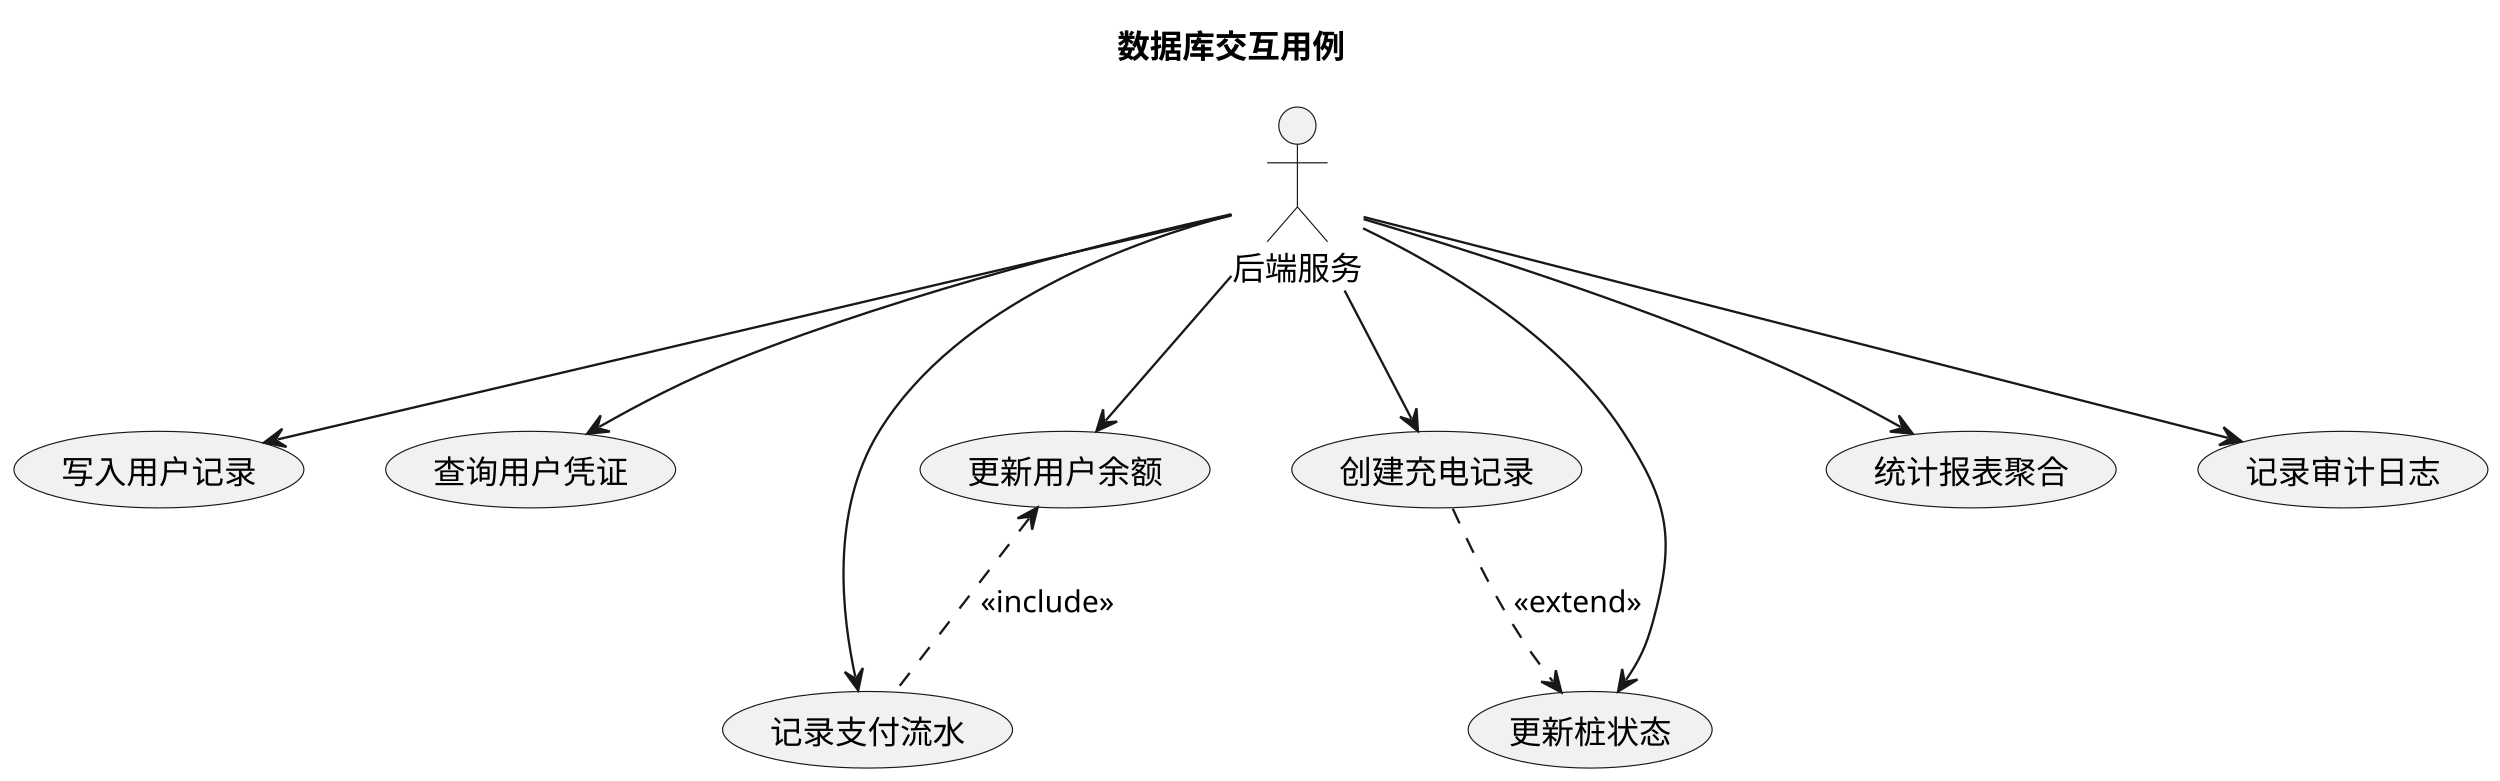
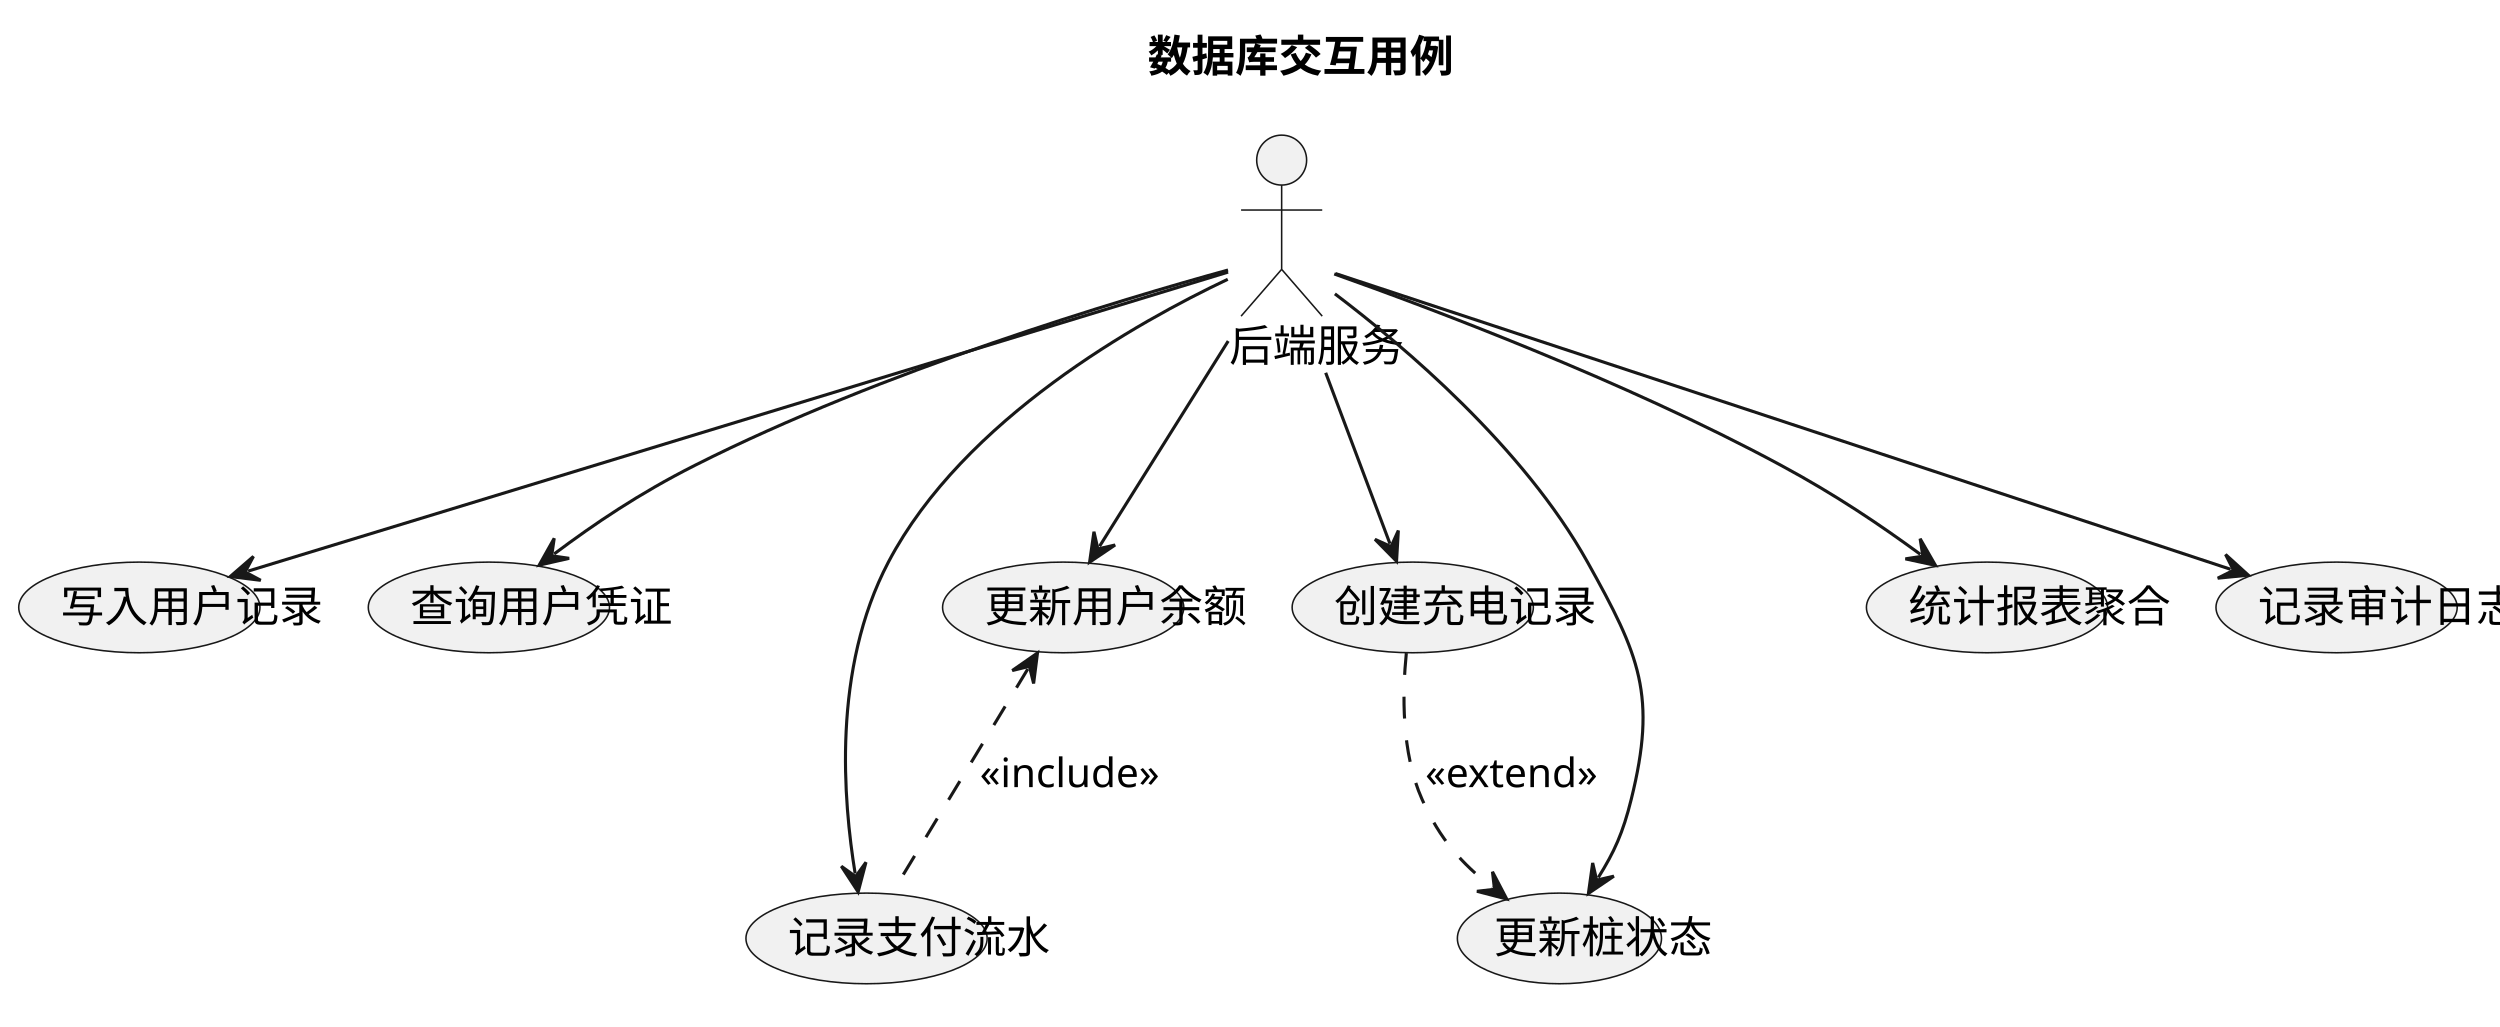
- <svg xmlns="http://www.w3.org/2000/svg" contentStyleType="text/css" data-diagram-type="DESCRIPTION" height="336px" preserveAspectRatio="none" style="width:1076px;height:336px;background:#FFFFFF;" version="1.1" viewBox="0 0 1076 336" width="1076px" zoomAndPan="magnify">
+ <svg xmlns="http://www.w3.org/2000/svg" contentStyleType="text/css" data-diagram-type="DESCRIPTION" height="329px" preserveAspectRatio="none" style="width:801px;height:329px;background:#FFFFFF;" version="1.1" viewBox="0 0 801 329" width="801px" zoomAndPan="magnify">
  <defs />
  <g>
    <g class="title" data-source-line="1">
-       <text fill="#000000" font-family="sans-serif" font-size="14" font-weight="bold" lengthAdjust="spacing" textLength="101.062" x="480.866" y="24.966">数据库交互用例</text>
+       <text fill="#000000" font-family="sans-serif" font-size="14" font-weight="700" lengthAdjust="spacing" textLength="58.81" x="367.739" y="22.995">数据库交互用例</text>
    </g>
-     <g class="entity" data-entity="BE" data-source-line="4" data-uid="ent0002" id="entity_BE">
-       <ellipse cx="558.4" cy="54.068" fill="#F1F1F1" rx="8" ry="8" style="stroke:#181818;stroke-width:0.5;" />
-       <path d="M558.4,62.068 L558.4,89.068 M545.4,70.068 L571.4,70.068 M558.4,89.068 L545.4,104.068 M558.4,89.068 L571.4,104.068" fill="none" style="stroke:#181818;stroke-width:0.5;" />
-       <text fill="#000000" font-family="sans-serif" font-size="14" lengthAdjust="spacing" textLength="56" x="530.4" y="120.534">后端服务</text>
+     <g class="entity" data-qualified-name="BE" data-source-line="4" id="ent0002">
+       <ellipse cx="410.643" cy="51.297" fill="#F1F1F1" rx="8" ry="8" style="stroke:#181818;stroke-width:0.5;" />
+       <path d="M410.643,59.297 L410.643,86.297 M397.643,67.297 L423.643,67.297 M410.643,86.297 L397.643,101.297 M410.643,86.297 L423.643,101.297" fill="none" style="stroke:#181818;stroke-width:0.5;" />
+       <text fill="#000000" font-family="sans-serif" font-size="14" lengthAdjust="spacing" textLength="33.605" x="393.84" y="115.792">后端服务</text>
    </g>
-     <g class="entity" data-entity="UC1" data-source-line="6" data-uid="ent0003" id="entity_UC1">
-       <ellipse cx="68.397" cy="202.121" fill="#F1F1F1" rx="62.397" ry="16.483" style="stroke:#181818;stroke-width:0.5;" />
-       <text fill="#000000" font-family="sans-serif" font-size="14" lengthAdjust="spacing" textLength="84" x="26.397" y="208.155">写入用户记录</text>
+     <g class="entity" data-qualified-name="UC1" data-source-line="6" id="ent0003">
+       <ellipse cx="44.644" cy="194.62" fill="#F1F1F1" rx="38.644" ry="14.524" style="stroke:#181818;stroke-width:0.5;" />
+       <text fill="#000000" font-family="sans-serif" font-size="14" lengthAdjust="spacing" textLength="50.408" x="19.44" y="199.269">写入用户记录</text>
    </g>
-     <g class="entity" data-entity="UC2" data-source-line="7" data-uid="ent0004" id="entity_UC2">
-       <ellipse cx="228.397" cy="202.121" fill="#F1F1F1" rx="62.397" ry="16.483" style="stroke:#181818;stroke-width:0.5;" />
-       <text fill="#000000" font-family="sans-serif" font-size="14" lengthAdjust="spacing" textLength="84" x="186.397" y="208.155">查询用户凭证</text>
+     <g class="entity" data-qualified-name="UC2" data-source-line="7" id="ent0004">
+       <ellipse cx="156.644" cy="194.62" fill="#F1F1F1" rx="38.644" ry="14.524" style="stroke:#181818;stroke-width:0.5;" />
+       <text fill="#000000" font-family="sans-serif" font-size="14" lengthAdjust="spacing" textLength="50.408" x="131.44" y="199.269">查询用户凭证</text>
    </g>
-     <g class="entity" data-entity="UC3" data-source-line="8" data-uid="ent0005" id="entity_UC3">
-       <ellipse cx="373.397" cy="314.091" fill="#F1F1F1" rx="62.397" ry="16.483" style="stroke:#181818;stroke-width:0.5;" />
-       <text fill="#000000" font-family="sans-serif" font-size="14" lengthAdjust="spacing" textLength="84" x="331.397" y="320.125">记录支付流水</text>
+     <g class="entity" data-qualified-name="UC3" data-source-line="8" id="ent0005">
+       <ellipse cx="277.644" cy="300.671" fill="#F1F1F1" rx="38.644" ry="14.524" style="stroke:#181818;stroke-width:0.5;" />
+       <text fill="#000000" font-family="sans-serif" font-size="14" lengthAdjust="spacing" textLength="50.408" x="252.44" y="305.319">记录支付流水</text>
    </g>
-     <g class="entity" data-entity="UC4" data-source-line="9" data-uid="ent0006" id="entity_UC4">
-       <ellipse cx="458.397" cy="202.121" fill="#F1F1F1" rx="62.397" ry="16.483" style="stroke:#181818;stroke-width:0.5;" />
-       <text fill="#000000" font-family="sans-serif" font-size="14" lengthAdjust="spacing" textLength="84" x="416.397" y="208.155">更新用户余额</text>
+     <g class="entity" data-qualified-name="UC4" data-source-line="9" id="ent0006">
+       <ellipse cx="340.644" cy="194.62" fill="#F1F1F1" rx="38.644" ry="14.524" style="stroke:#181818;stroke-width:0.5;" />
+       <text fill="#000000" font-family="sans-serif" font-size="14" lengthAdjust="spacing" textLength="50.408" x="315.44" y="199.269">更新用户余额</text>
    </g>
-     <g class="entity" data-entity="UC5" data-source-line="10" data-uid="ent0007" id="entity_UC5">
-       <ellipse cx="618.397" cy="202.121" fill="#F1F1F1" rx="62.397" ry="16.483" style="stroke:#181818;stroke-width:0.5;" />
-       <text fill="#000000" font-family="sans-serif" font-size="14" lengthAdjust="spacing" textLength="84" x="576.397" y="208.155">创建充电记录</text>
+     <g class="entity" data-qualified-name="UC5" data-source-line="10" id="ent0007">
+       <ellipse cx="452.644" cy="194.62" fill="#F1F1F1" rx="38.644" ry="14.524" style="stroke:#181818;stroke-width:0.5;" />
+       <text fill="#000000" font-family="sans-serif" font-size="14" lengthAdjust="spacing" textLength="50.408" x="427.44" y="199.269">创建充电记录</text>
    </g>
-     <g class="entity" data-entity="UC6" data-source-line="11" data-uid="ent0008" id="entity_UC6">
-       <ellipse cx="684.398" cy="314.091" fill="#F1F1F1" rx="52.498" ry="16.483" style="stroke:#181818;stroke-width:0.5;" />
-       <text fill="#000000" font-family="sans-serif" font-size="14" lengthAdjust="spacing" textLength="70" x="649.398" y="320.125">更新桩状态</text>
+     <g class="entity" data-qualified-name="UC6" data-source-line="11" id="ent0008">
+       <ellipse cx="499.643" cy="300.671" fill="#F1F1F1" rx="32.703" ry="14.524" style="stroke:#181818;stroke-width:0.5;" />
+       <text fill="#000000" font-family="sans-serif" font-size="14" lengthAdjust="spacing" textLength="42.007" x="478.64" y="305.319">更新桩状态</text>
    </g>
-     <g class="entity" data-entity="UC7" data-source-line="12" data-uid="ent0009" id="entity_UC7">
-       <ellipse cx="848.397" cy="202.121" fill="#F1F1F1" rx="62.397" ry="16.483" style="stroke:#181818;stroke-width:0.5;" />
-       <text fill="#000000" font-family="sans-serif" font-size="14" lengthAdjust="spacing" textLength="84" x="806.397" y="208.155">统计报表聚合</text>
+     <g class="entity" data-qualified-name="UC7" data-source-line="12" id="ent0009">
+       <ellipse cx="636.644" cy="194.62" fill="#F1F1F1" rx="38.644" ry="14.524" style="stroke:#181818;stroke-width:0.5;" />
+       <text fill="#000000" font-family="sans-serif" font-size="14" lengthAdjust="spacing" textLength="50.408" x="611.44" y="199.269">统计报表聚合</text>
    </g>
-     <g class="entity" data-entity="UC8" data-source-line="13" data-uid="ent0010" id="entity_UC8">
-       <ellipse cx="1008.397" cy="202.121" fill="#F1F1F1" rx="62.397" ry="16.483" style="stroke:#181818;stroke-width:0.5;" />
-       <text fill="#000000" font-family="sans-serif" font-size="14" lengthAdjust="spacing" textLength="84" x="966.397" y="208.155">记录审计日志</text>
+     <g class="entity" data-qualified-name="UC8" data-source-line="13" id="ent0010">
+       <ellipse cx="748.644" cy="194.62" fill="#F1F1F1" rx="38.644" ry="14.524" style="stroke:#181818;stroke-width:0.5;" />
+       <text fill="#000000" font-family="sans-serif" font-size="14" lengthAdjust="spacing" textLength="50.408" x="723.44" y="199.269">记录审计日志</text>
    </g>
-     <g class="link" data-entity-1="BE" data-entity-2="UC1" data-source-line="15" data-uid="lnk11" id="link_BE_UC1">
-       <path d="M529.93,92.778 C448.34,111.938 218.921,165.787 119.471,189.127" fill="none" id="BE-to-UC1" style="stroke:#181818;stroke-width:1;" />
-       <polygon fill="#181818" points="113.63,190.498,123.306,192.336,118.498,189.356,121.478,184.547,113.63,190.498" style="stroke:#181818;stroke-width:1;" />
+     <g class="link" data-entity-1="ent0002" data-entity-2="ent0003" data-link-type="dependency" data-source-line="15" id="lnk11">
+       <path d="M393.48,87.177 C335.54,104.857 152.439,160.726 79.499,182.976" fill="none" id="BE-to-UC1" style="stroke:#181818;stroke-width:1;" />
+       <polygon fill="#181818" points="73.76,184.727,83.535,185.927,78.542,183.268,81.201,178.275,73.76,184.727" style="stroke:#181818;stroke-width:1;" />
    </g>
-     <g class="link" data-entity-1="BE" data-entity-2="UC2" data-source-line="16" data-uid="lnk12" id="link_BE_UC2">
-       <path d="M529.95,92.198 C484.22,102.448 391.95,124.928 317.4,154.638 C294.73,163.668 275.446,173.763 257.906,183.733" fill="none" id="BE-to-UC2" style="stroke:#181818;stroke-width:1;" />
-       <polygon fill="#181818" points="252.69,186.698,262.491,185.728,257.037,184.227,258.538,178.773,252.69,186.698" style="stroke:#181818;stroke-width:1;" />
+     <g class="link" data-entity-1="ent0002" data-entity-2="ent0004" data-link-type="dependency" data-source-line="16" id="lnk12">
+       <path d="M393.46,86.517 C359.67,95.827 282.64,118.747 222.64,149.097 C204.64,158.197 190.508,167.807 177.558,177.477" fill="none" id="BE-to-UC2" style="stroke:#181818;stroke-width:1;" />
+       <polygon fill="#181818" points="172.75,181.067,182.355,178.887,176.756,178.075,177.568,172.477,172.75,181.067" style="stroke:#181818;stroke-width:1;" />
    </g>
-     <g class="link" data-entity-1="BE" data-entity-2="UC3" data-source-line="17" data-uid="lnk13" id="link_BE_UC3">
-       <path d="M530.18,92.468 C488.67,103.488 412.41,130.468 378.4,185.638 C356.9,220.508 362.596,265.673 368.116,291.293" fill="none" id="BE-to-UC3" style="stroke:#181818;stroke-width:1;" />
-       <polygon fill="#181818" points="369.38,297.158,371.395,287.517,368.327,292.27,363.574,289.202,369.38,297.158" style="stroke:#181818;stroke-width:1;" />
+     <g class="link" data-entity-1="ent0002" data-entity-2="ent0005" data-link-type="dependency" data-source-line="17" id="lnk13">
+       <path d="M393.37,89.487 C364.88,102.977 308.76,134.187 284.64,180.097 C266.56,214.517 270.198,256.524 273.988,279.864" fill="none" id="BE-to-UC3" style="stroke:#181818;stroke-width:1;" />
+       <polygon fill="#181818" points="274.95,285.787,277.456,276.262,274.149,280.851,269.559,277.544,274.95,285.787" style="stroke:#181818;stroke-width:1;" />
    </g>
-     <g class="link" data-entity-1="BE" data-entity-2="UC4" data-source-line="18" data-uid="lnk14" id="link_BE_UC4">
-       <path d="M530.01,118.758 C510.95,140.668 490.645,164.018 475.825,181.078" fill="none" id="BE-to-UC4" style="stroke:#181818;stroke-width:1;" />
-       <polygon fill="#181818" points="471.89,185.608,480.812,181.437,475.169,181.833,474.772,176.19,471.89,185.608" style="stroke:#181818;stroke-width:1;" />
+     <g class="link" data-entity-1="ent0002" data-entity-2="ent0006" data-link-type="dependency" data-source-line="18" id="lnk14">
+       <path d="M393.52,109.267 C379.43,131.737 363.256,157.543 352.296,175.033" fill="none" id="BE-to-UC4" style="stroke:#181818;stroke-width:1;" />
+       <polygon fill="#181818" points="349.11,180.117,357.279,174.614,351.765,175.88,350.5,170.367,349.11,180.117" style="stroke:#181818;stroke-width:1;" />
    </g>
-     <g class="link" data-entity-1="BE" data-entity-2="UC5" data-source-line="19" data-uid="lnk15" id="link_BE_UC5">
-       <path d="M578.71,125.038 C589.52,145.768 599.433,164.779 607.504,180.239" fill="none" id="BE-to-UC5" style="stroke:#181818;stroke-width:1;" />
-       <polygon fill="#181818" points="610.28,185.558,609.661,175.728,607.966,181.125,602.569,179.43,610.28,185.558" style="stroke:#181818;stroke-width:1;" />
+     <g class="link" data-entity-1="ent0002" data-entity-2="ent0007" data-link-type="dependency" data-source-line="19" id="lnk15">
+       <path d="M424.75,119.437 C432.56,140.227 439.698,159.201 445.338,174.201" fill="none" id="BE-to-UC5" style="stroke:#181818;stroke-width:1;" />
+       <polygon fill="#181818" points="447.45,179.817,448.027,169.985,445.69,175.137,440.538,172.8,447.45,179.817" style="stroke:#181818;stroke-width:1;" />
    </g>
-     <g class="link" data-entity-1="BE" data-entity-2="UC6" data-source-line="20" data-uid="lnk16" id="link_BE_UC6">
-       <path d="M586.66,98.288 C618.97,113.748 670.94,143.548 698.4,185.638 C718.55,216.528 721.16,232.028 711.4,267.598 C708.43,278.408 705.552,284.289 699.802,292.679" fill="none" id="BE-to-UC6" style="stroke:#181818;stroke-width:1;" />
-       <polygon fill="#181818" points="696.41,297.628,704.797,292.465,699.237,293.504,698.198,287.943,696.41,297.628" style="stroke:#181818;stroke-width:1;" />
+     <g class="link" data-entity-1="ent0002" data-entity-2="ent0008" data-link-type="dependency" data-source-line="20" id="lnk16">
+       <path d="M427.7,94.147 C449.86,110.937 488.12,143.287 508.64,180.097 C525.38,210.107 530.92,222.787 522.64,256.137 C519.97,266.927 517.252,272.884 512.102,281.154" fill="none" id="BE-to-UC6" style="stroke:#181818;stroke-width:1;" />
+       <polygon fill="#181818" points="508.93,286.247,517.083,280.722,511.573,282.003,510.292,276.493,508.93,286.247" style="stroke:#181818;stroke-width:1;" />
    </g>
-     <g class="link" data-entity-1="BE" data-entity-2="UC7" data-source-line="21" data-uid="lnk17" id="link_BE_UC7">
-       <path d="M586.87,94.308 C626.29,106.008 699.42,128.928 759.4,154.638 C781.51,164.118 800.396,173.962 817.946,183.722" fill="none" id="BE-to-UC7" style="stroke:#181818;stroke-width:1;" />
-       <polygon fill="#181818" points="823.19,186.638,817.269,178.768,818.82,184.208,813.38,185.76,823.19,186.638" style="stroke:#181818;stroke-width:1;" />
+     <g class="link" data-entity-1="ent0002" data-entity-2="ent0009" data-link-type="dependency" data-source-line="21" id="lnk17">
+       <path d="M427.49,87.777 C457.22,98.327 520.55,122.027 570.64,149.097 C588.28,158.617 602.264,168.099 615.274,177.599" fill="none" id="BE-to-UC7" style="stroke:#181818;stroke-width:1;" />
+       <polygon fill="#181818" points="620.12,181.137,615.21,172.599,616.082,178.188,610.493,179.06,620.12,181.137" style="stroke:#181818;stroke-width:1;" />
    </g>
-     <g class="link" data-entity-1="BE" data-entity-2="UC8" data-source-line="22" data-uid="lnk18" id="link_BE_UC8">
-       <path d="M586.89,93.388 C663.3,112.918 867.357,165.072 958.917,188.472" fill="none" id="BE-to-UC8" style="stroke:#181818;stroke-width:1;" />
-       <polygon fill="#181818" points="964.73,189.958,957.001,183.854,959.886,188.72,955.02,191.605,964.73,189.958" style="stroke:#181818;stroke-width:1;" />
+     <g class="link" data-entity-1="ent0002" data-entity-2="ent0010" data-link-type="dependency" data-source-line="22" id="lnk18">
+       <path d="M427.87,87.637 C482.56,105.707 646.913,160.004 714.663,182.394" fill="none" id="BE-to-UC8" style="stroke:#181818;stroke-width:1;" />
+       <polygon fill="#181818" points="720.36,184.277,713.07,177.655,715.612,182.708,710.559,185.251,720.36,184.277" style="stroke:#181818;stroke-width:1;" />
    </g>
-     <g class="link" data-entity-1="UC4" data-entity-2="UC3" data-source-line="24" data-uid="lnk19" id="link_UC4_UC3">
-       <path d="M442.91,223.155 C426.76,244.045 401.63,276.558 385.39,297.568" fill="none" id="UC4-backto-UC3" style="stroke:#181818;stroke-width:1;stroke-dasharray:7,7;" />
-       <polygon fill="#181818" points="446.58,218.408,437.911,223.082,443.522,222.364,444.24,227.975,446.58,218.408" style="stroke:#181818;stroke-width:1;" />
-       <text fill="#000000" font-family="sans-serif" font-size="13" lengthAdjust="spacing" textLength="57.577" x="421.99" y="263.495">«include»</text>
+     <g class="link" data-entity-1="ent0006" data-entity-2="ent0005" data-link-type="dependency" data-source-line="24" id="lnk19">
+       <path d="M329.301,214.349 C317.221,234.289 297.96,266.117 285.88,286.057" fill="none" id="UC4-backto-UC3" style="stroke:#181818;stroke-width:1;stroke-dasharray:7,7;" />
+       <polygon fill="#181818" points="332.41,209.217,324.325,214.842,329.819,213.493,331.168,218.987,332.41,209.217" style="stroke:#181818;stroke-width:1;" />
+       <text fill="#000000" font-family="sans-serif" font-size="13" lengthAdjust="spacing" textLength="63.007" x="313.92" y="252.204">«include»</text>
    </g>
-     <g class="link" data-entity-1="UC5" data-entity-2="UC6" data-source-line="25" data-uid="lnk20" id="link_UC5_UC6">
-       <path d="M625.26,218.918 C631.28,232.238 640.58,251.628 650.4,267.598 C656.9,278.188 661.53,284.652 668.32,293.283" fill="none" id="UC5-to-UC6" style="stroke:#181818;stroke-width:1;stroke-dasharray:7,7;" />
-       <polygon fill="#181818" points="672.03,297.998,669.609,288.451,668.938,294.068,663.321,293.398,672.03,297.998" style="stroke:#181818;stroke-width:1;" />
-       <text fill="#000000" font-family="sans-serif" font-size="13" lengthAdjust="spacing" textLength="55.497" x="651.4" y="263.495">«extend»</text>
+     <g class="link" data-entity-1="ent0007" data-entity-2="ent0008" data-link-type="dependency" data-source-line="25" id="lnk20">
+       <path d="M450.59,209.247 C449.3,221.957 448.95,241.157 455.64,256.137 C461.43,269.087 468.251,276.526 478.051,284.306" fill="none" id="UC5-to-UC6" style="stroke:#181818;stroke-width:1;stroke-dasharray:7,7;" />
+       <polygon fill="#181818" points="482.75,288.037,478.188,279.308,478.834,284.928,473.214,285.574,482.75,288.037" style="stroke:#181818;stroke-width:1;" />
+       <text fill="#000000" font-family="sans-serif" font-size="13" lengthAdjust="spacing" textLength="61.185" x="456.64" y="252.204">«extend»</text>
    </g>
  </g>
</svg>
